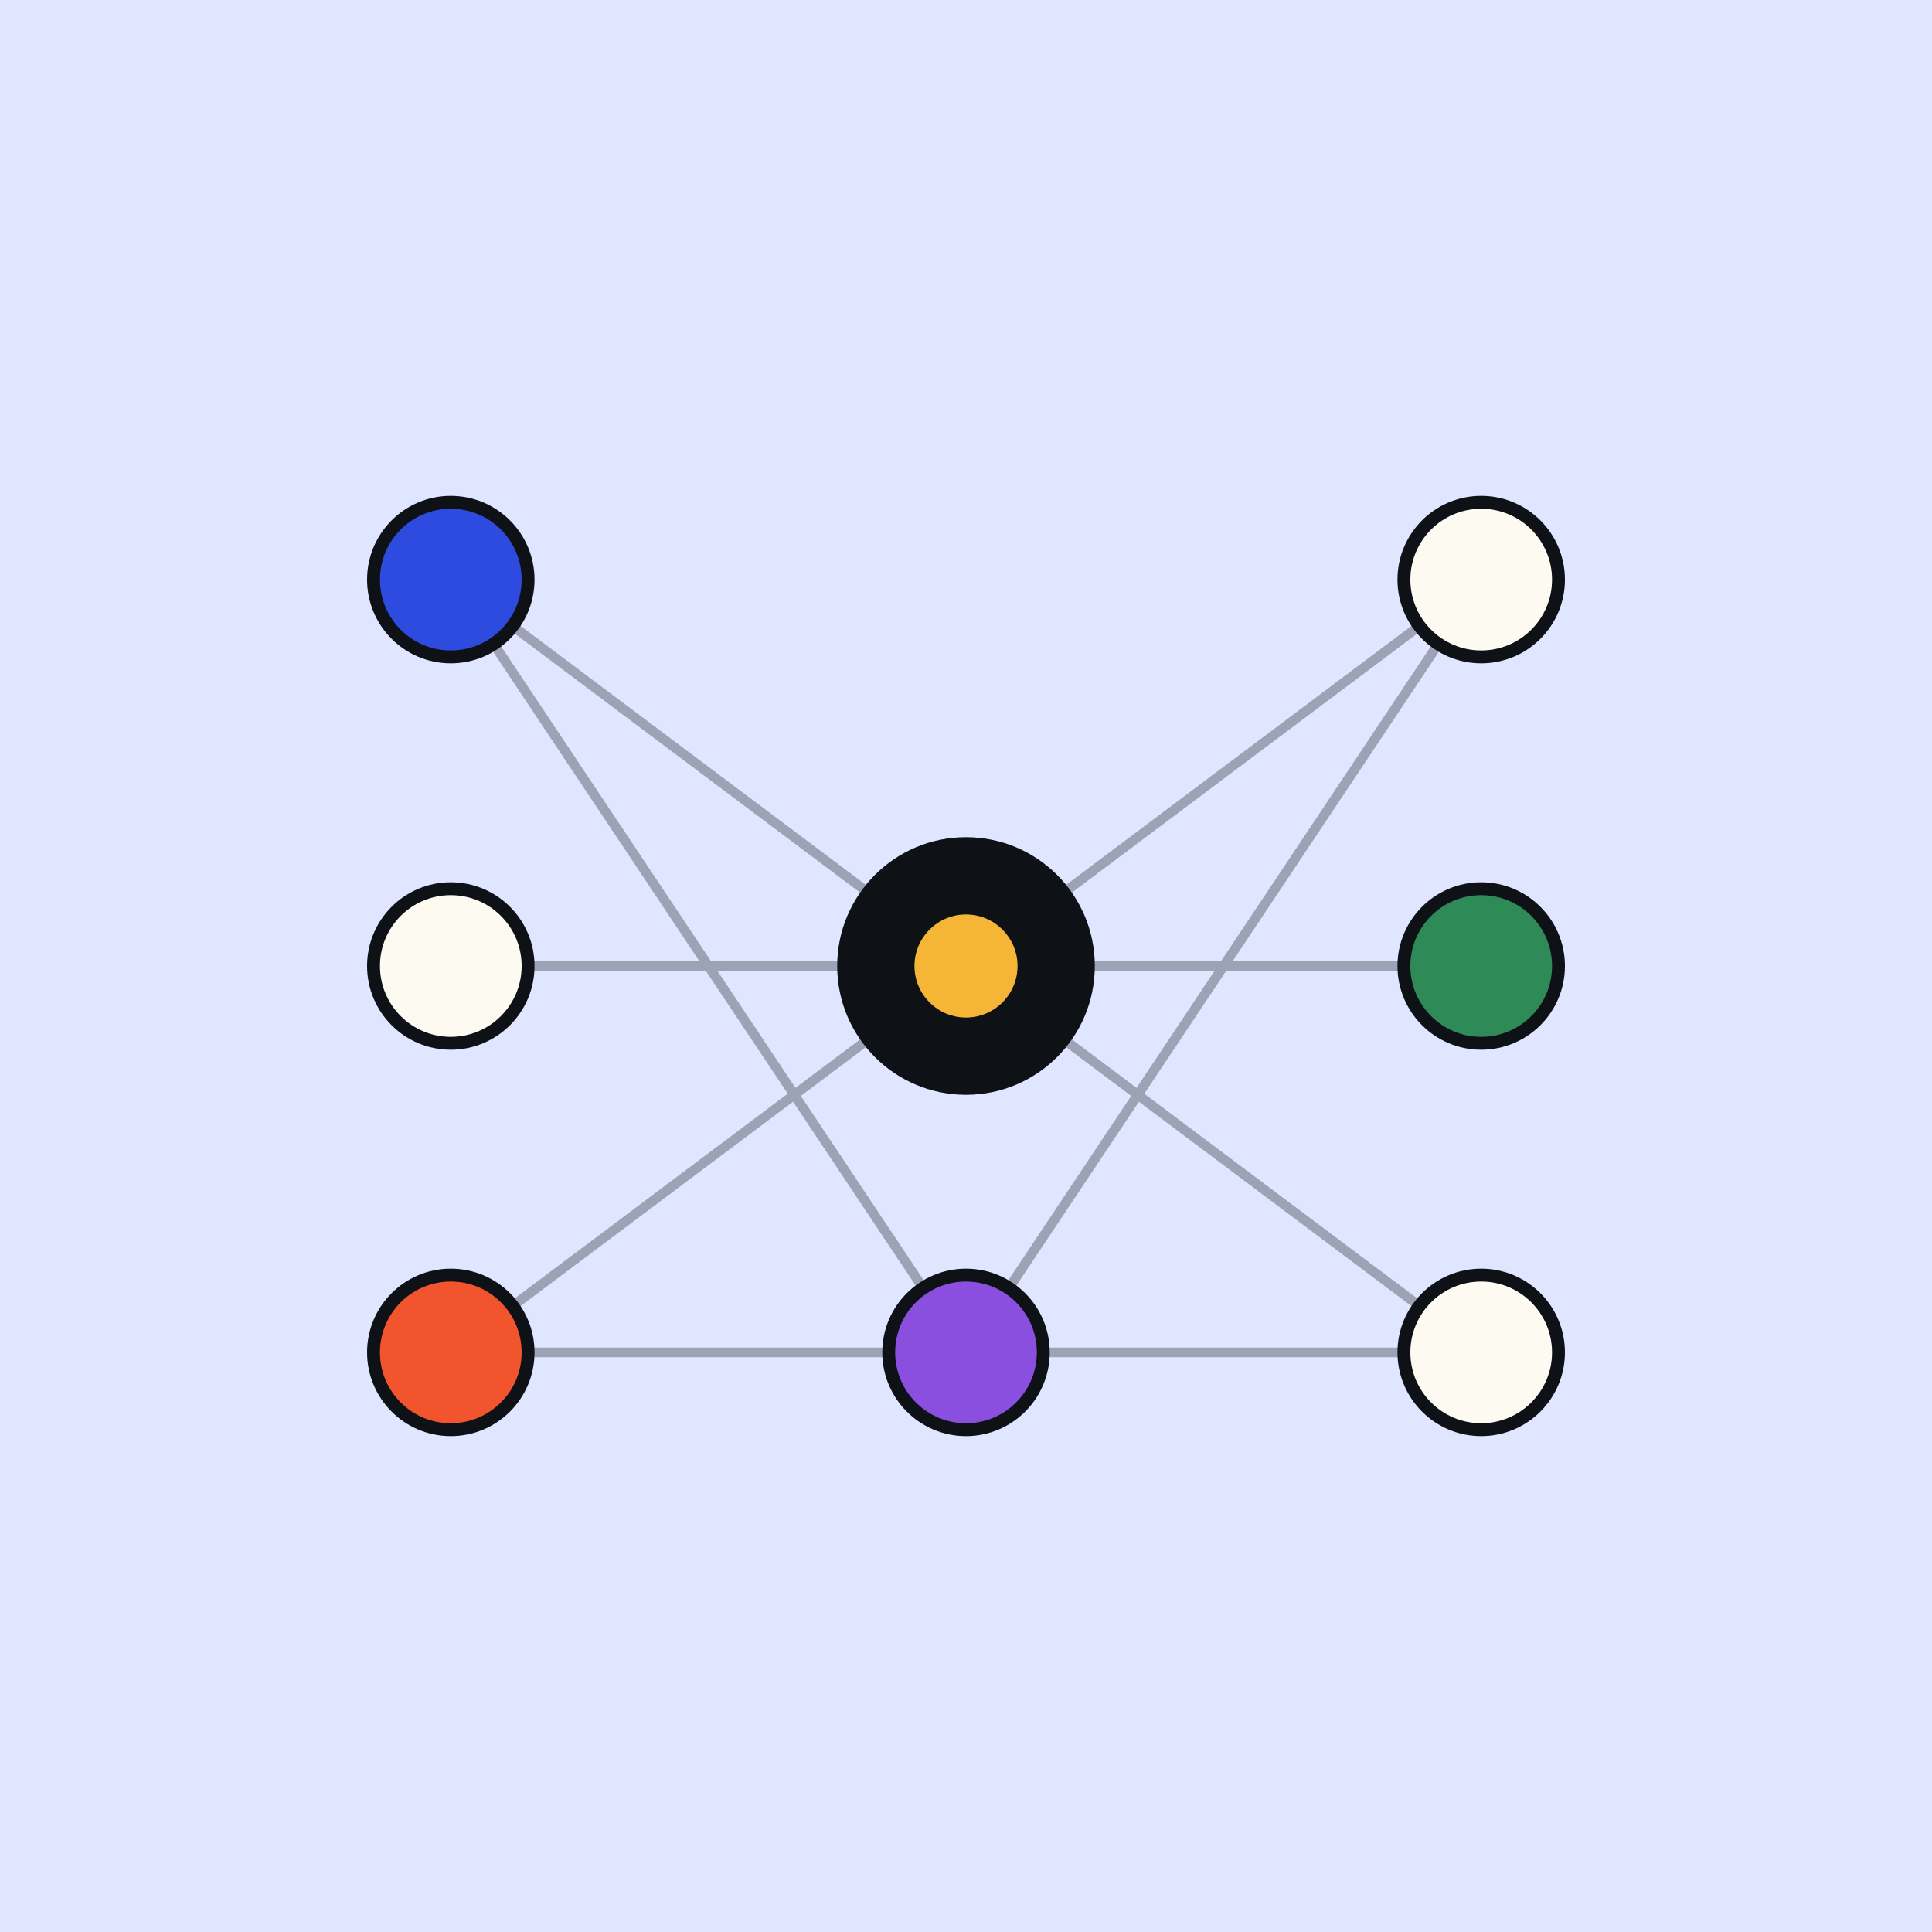
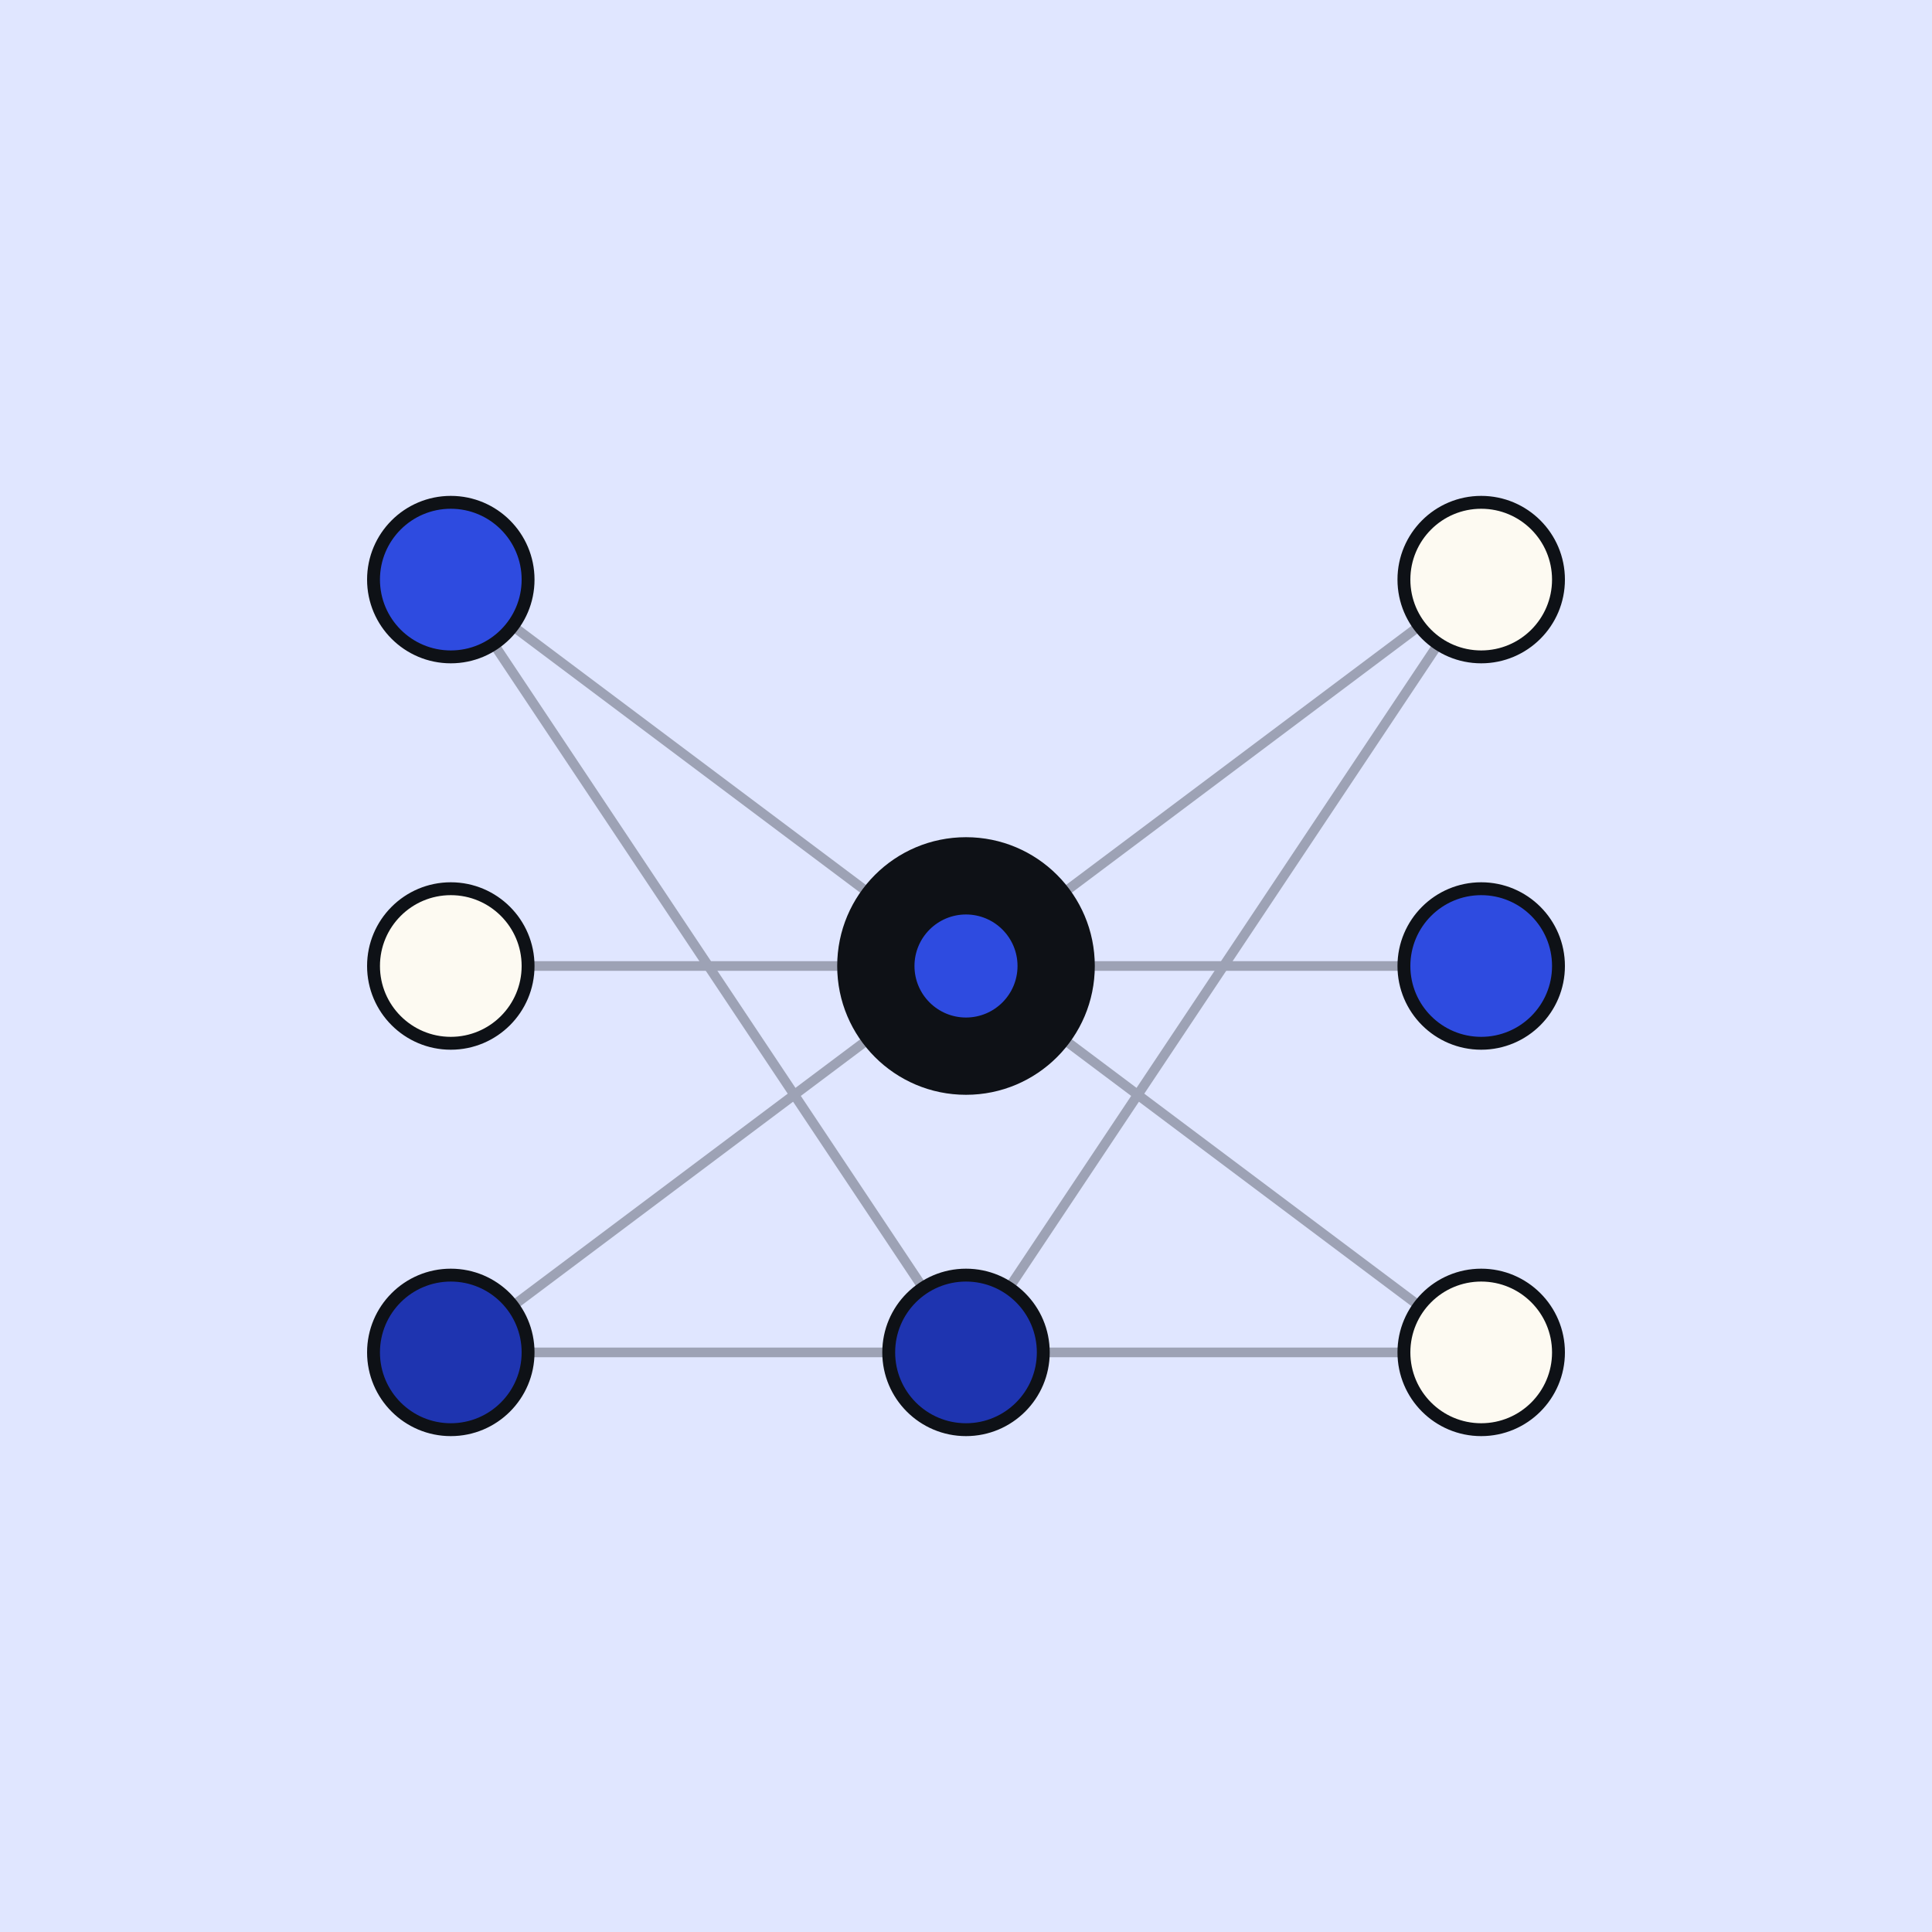
<svg xmlns="http://www.w3.org/2000/svg" viewBox="0 0 300 300" width="300" height="300" role="img" aria-label="Neural network nodes">
  <rect width="300" height="300" fill="#E0E6FF" />
  <g stroke="#0E1116" stroke-width="1.5" fill="none" opacity="0.32">
    <path d="M70 90 L150 150 L230 90" />
    <path d="M70 150 L150 150 L230 150" />
    <path d="M70 210 L150 150 L230 210" />
    <path d="M70 90 L150 210 L230 90" />
    <path d="M70 210 L150 210 L230 210" />
  </g>
  <g>
    <circle cx="70" cy="90" r="12" fill="#2E4BE0" stroke="#0E1116" stroke-width="2" />
    <circle cx="70" cy="150" r="12" fill="#FDFAF2" stroke="#0E1116" stroke-width="2" />
-     <circle cx="70" cy="210" r="12" fill="#F2542D" stroke="#0E1116" stroke-width="2" />
+     <circle cx="70" cy="210" r="12" fill="#1E34B0" stroke="#0E1116" stroke-width="2" />
    <circle cx="150" cy="150" r="20" fill="#0E1116" />
-     <circle cx="150" cy="150" r="8" fill="#F5B638" />
-     <circle cx="150" cy="210" r="12" fill="#8B4FE0" stroke="#0E1116" stroke-width="2" />
+     <circle cx="150" cy="150" r="8" fill="#2E4BE0" />
+     <circle cx="150" cy="210" r="12" fill="#1E34B0" stroke="#0E1116" stroke-width="2" />
    <circle cx="230" cy="90" r="12" fill="#FDFAF2" stroke="#0E1116" stroke-width="2" />
-     <circle cx="230" cy="150" r="12" fill="#2E8B57" stroke="#0E1116" stroke-width="2" />
+     <circle cx="230" cy="150" r="12" fill="#2E4BE0" stroke="#0E1116" stroke-width="2" />
    <circle cx="230" cy="210" r="12" fill="#FDFAF2" stroke="#0E1116" stroke-width="2" />
  </g>
</svg>
